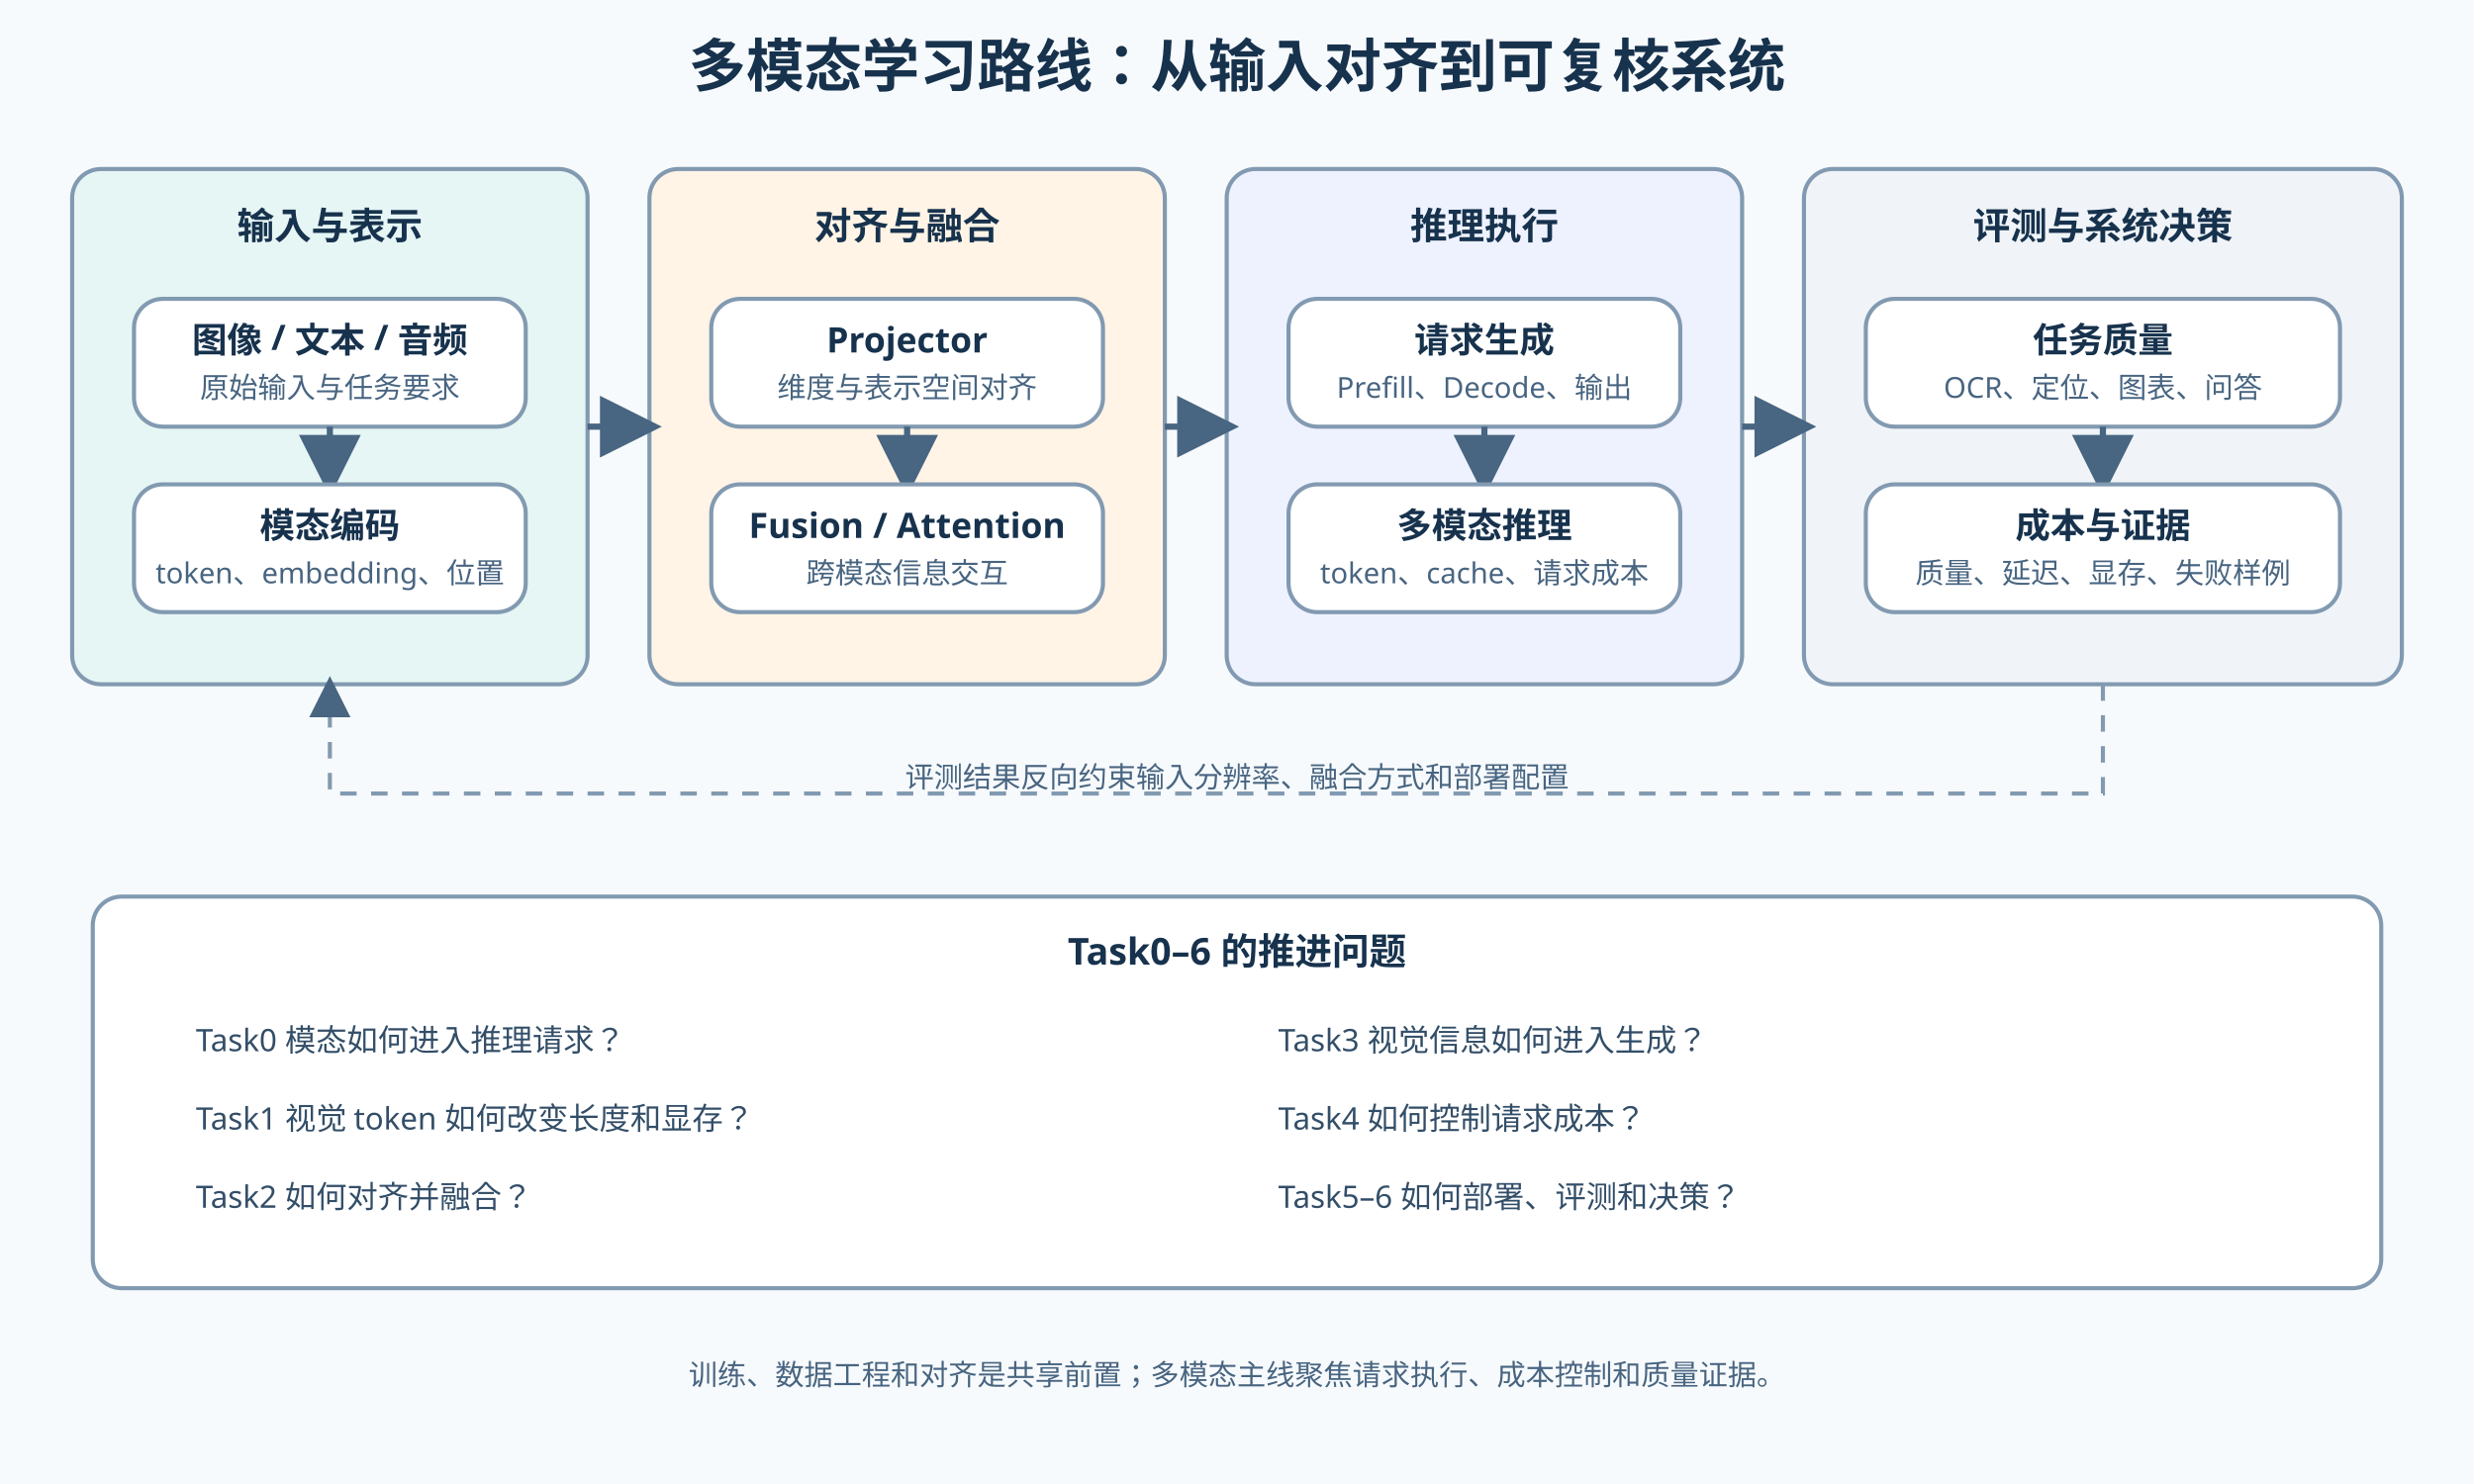
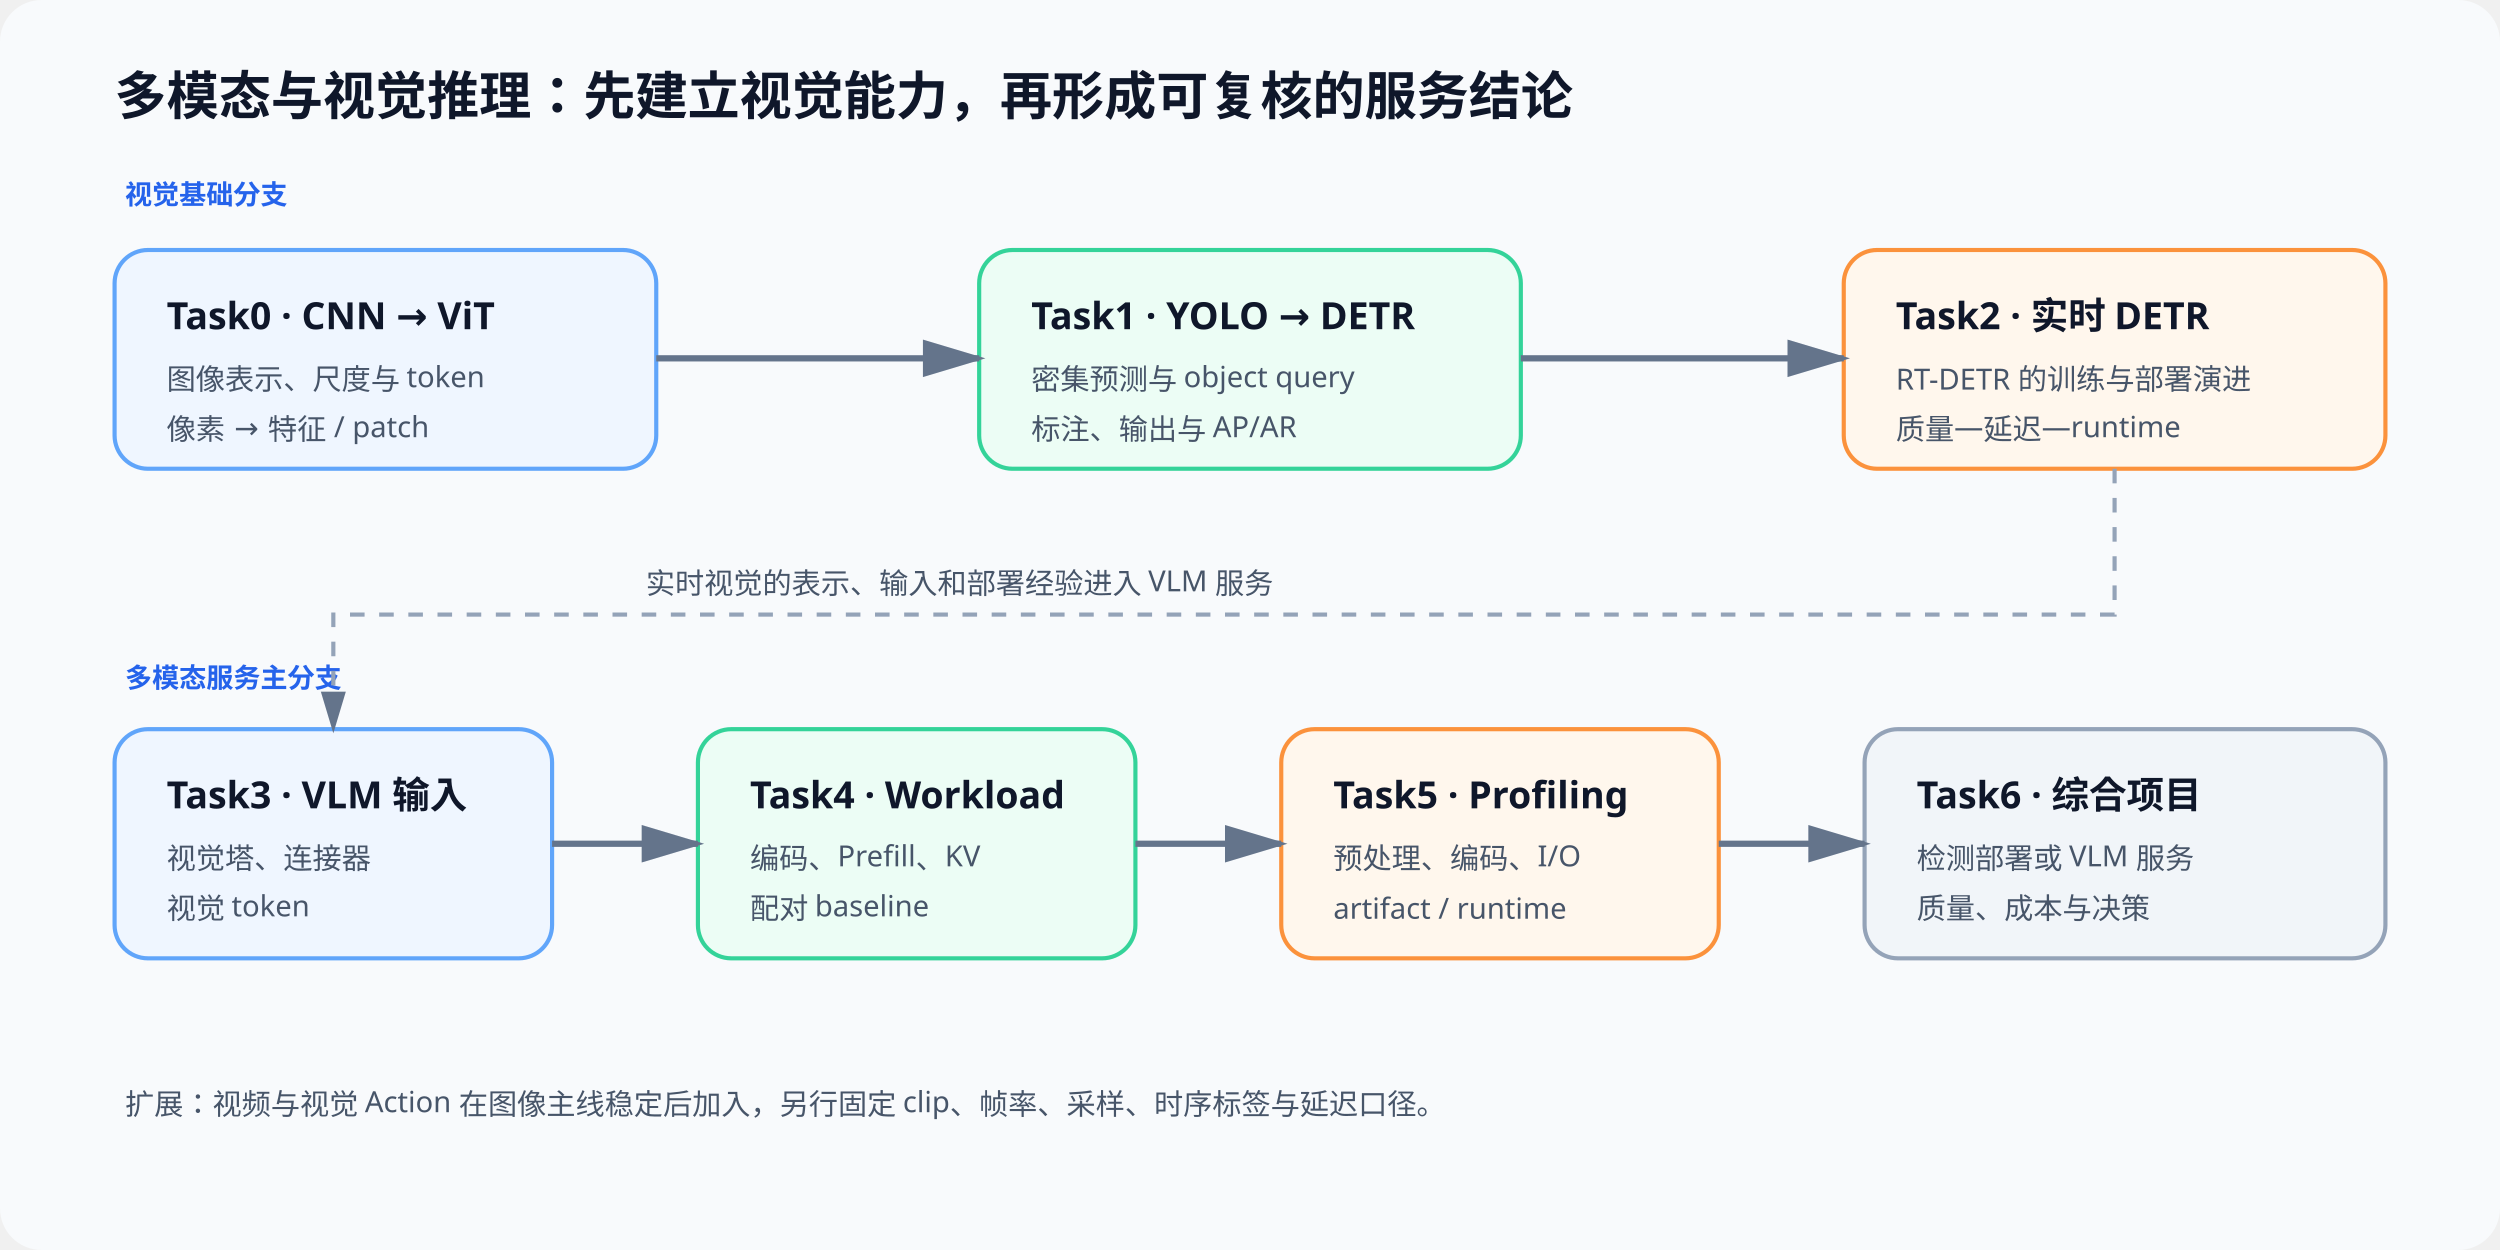
- <svg xmlns="http://www.w3.org/2000/svg" width="1200" height="720" viewBox="0 0 1200 720">
+ <svg xmlns="http://www.w3.org/2000/svg" width="1200" height="600" viewBox="0 0 1200 600" role="img" aria-labelledby="title desc">
+   <style>.bg{fill:#f8fafc}.box{stroke-width:2;rx:16}.blue{fill:#eff6ff;stroke:#60a5fa}.green{fill:#ecfdf5;stroke:#34d399}.orange{fill:#fff7ed;stroke:#fb923c}.slate{fill:#f1f5f9;stroke:#94a3b8}.line{stroke:#64748b;stroke-width:3;fill:none;marker-end:url(#a)}.dash{stroke:#94a3b8;stroke-width:2;stroke-dasharray:7 7;fill:none;marker-end:url(#a)}.title{font:700 25px sans-serif;fill:#0f172a}.h{font:700 18px sans-serif;fill:#0f172a}.s{font:14px sans-serif;fill:#475569}.tag{font:700 13px sans-serif;fill:#2563eb}</style>
  <defs>
-     <marker id="arrow" markerWidth="10" markerHeight="10" refX="8" refY="5" orient="auto">
-       <path d="M0,0 L10,5 L0,10 Z" fill="#486581" />
+     <marker id="a" markerWidth="10" markerHeight="10" refX="9" refY="3" orient="auto">
+       <path d="M0 0L10 3L0 6z" fill="#64748b" />
    </marker>
-     <style>
-       .title{font:700 28px sans-serif;fill:#17324d}.group{font:700 18px sans-serif;fill:#17324d}.node{font:700 17px sans-serif;fill:#17324d}.text{font:15px sans-serif;fill:#334e68}.small{font:14px sans-serif;fill:#486581}.box{stroke:#829ab1;stroke-width:2;rx:14}.line{stroke:#486581;stroke-width:3;fill:none;marker-end:url(#arrow)}.dash{stroke:#829ab1;stroke-width:2;stroke-dasharray:8 7;fill:none;marker-end:url(#arrow)}
-     </style>
  </defs>
-   <rect width="1200" height="720" fill="#f7fafc" />
-   <text x="600" y="42" text-anchor="middle" class="title">多模态学习路线：从输入对齐到可复核系统</text>
-   <rect x="35" y="82" width="250" height="250" fill="#e6f6f5" class="box" />
-   <text x="160" y="116" text-anchor="middle" class="group">输入与表示</text>
-   <rect x="65" y="145" width="190" height="62" fill="#ffffff" class="box" />
-   <text x="160" y="171" text-anchor="middle" class="node">图像 / 文本 / 音频</text>
-   <text x="160" y="193" text-anchor="middle" class="small">原始输入与任务要求</text>
-   <path d="M160 207 V235" class="line" />
-   <rect x="65" y="235" width="190" height="62" fill="#ffffff" class="box" />
-   <text x="160" y="261" text-anchor="middle" class="node">模态编码</text>
-   <text x="160" y="283" text-anchor="middle" class="small">token、embedding、位置</text>
-   <rect x="315" y="82" width="250" height="250" fill="#fff4e6" class="box" />
-   <text x="440" y="116" text-anchor="middle" class="group">对齐与融合</text>
-   <rect x="345" y="145" width="190" height="62" fill="#ffffff" class="box" />
-   <text x="440" y="171" text-anchor="middle" class="node">Projector</text>
-   <text x="440" y="193" text-anchor="middle" class="small">维度与表示空间对齐</text>
-   <path d="M440 207 V235" class="line" />
-   <rect x="345" y="235" width="190" height="62" fill="#ffffff" class="box" />
-   <text x="440" y="261" text-anchor="middle" class="node">Fusion / Attention</text>
-   <text x="440" y="283" text-anchor="middle" class="small">跨模态信息交互</text>
-   <rect x="595" y="82" width="250" height="250" fill="#eef2ff" class="box" />
-   <text x="720" y="116" text-anchor="middle" class="group">推理执行</text>
-   <rect x="625" y="145" width="190" height="62" fill="#ffffff" class="box" />
-   <text x="720" y="171" text-anchor="middle" class="node">请求生成</text>
-   <text x="720" y="193" text-anchor="middle" class="small">Prefill、Decode、输出</text>
-   <path d="M720 207 V235" class="line" />
-   <rect x="625" y="235" width="190" height="62" fill="#ffffff" class="box" />
-   <text x="720" y="261" text-anchor="middle" class="node">多模态推理</text>
-   <text x="720" y="283" text-anchor="middle" class="small">token、cache、请求成本</text>
-   <rect x="875" y="82" width="290" height="250" fill="#f0f4f8" class="box" />
-   <text x="1020" y="116" text-anchor="middle" class="group">评测与系统决策</text>
-   <rect x="905" y="145" width="230" height="62" fill="#ffffff" class="box" />
-   <text x="1020" y="171" text-anchor="middle" class="node">任务质量</text>
-   <text x="1020" y="193" text-anchor="middle" class="small">OCR、定位、图表、问答</text>
-   <path d="M1020 207 V235" class="line" />
-   <rect x="905" y="235" width="230" height="62" fill="#ffffff" class="box" />
-   <text x="1020" y="261" text-anchor="middle" class="node">成本与证据</text>
-   <text x="1020" y="283" text-anchor="middle" class="small">质量、延迟、显存、失败样例</text>
-   <path d="M285 207 H315" class="line" />
-   <path d="M565 207 H595" class="line" />
-   <path d="M845 207 H875" class="line" />
-   <path d="M1020 332 V385 H160 V332" class="dash" />
-   <text x="600" y="382" text-anchor="middle" class="small">评测结果反向约束输入分辨率、融合方式和部署配置</text>
-   <rect x="45" y="435" width="1110" height="190" fill="#ffffff" class="box" />
-   <text x="600" y="468" text-anchor="middle" class="group">Task0–6 的推进问题</text>
-   <text x="95" y="510" class="text">Task0 模态如何进入推理请求？</text>
-   <text x="95" y="548" class="text">Task1 视觉 token 如何改变长度和显存？</text>
-   <text x="95" y="586" class="text">Task2 如何对齐并融合？</text>
-   <text x="620" y="510" class="text">Task3 视觉信息如何进入生成？</text>
-   <text x="620" y="548" class="text">Task4 如何控制请求成本？</text>
-   <text x="620" y="586" class="text">Task5–6 如何部署、评测和决策？</text>
-   <text x="600" y="672" text-anchor="middle" class="small">训练、数据工程和对齐是共享前置；多模态主线聚焦请求执行、成本控制和质量证据。</text>
+   <rect class="bg" width="1200" height="600" rx="20" />
+   <text x="55" y="55" class="title">多模态与视觉推理：先建立视觉能力，再形成可复核的服务结论</text>
+   <text x="60" y="98" class="tag">视觉基础分支</text>
+   <text x="60" y="330" class="tag">多模态服务主分支</text>
+   <rect class="box blue" x="55" y="120" width="260" height="105" />
+   <text x="80" y="158" class="h">Task0 · CNN → ViT</text>
+   <text x="80" y="187" class="s">图像表示、尺度与 token</text>
+   <text x="80" y="211" class="s">像素 → 特征 / patch</text>
+   <rect class="box green" x="470" y="120" width="260" height="105" />
+   <text x="495" y="158" class="h">Task1 · YOLO → DETR</text>
+   <text x="495" y="187" class="s">密集预测与 object query</text>
+   <text x="495" y="211" class="s">标注、输出与 AP/AR</text>
+   <rect class="box orange" x="885" y="120" width="260" height="105" />
+   <text x="910" y="158" class="h">Task2 · 实时 DETR</text>
+   <text x="910" y="187" class="s">RT-DETR 的训练与部署演进</text>
+   <text x="910" y="211" class="s">质量—延迟—runtime</text>
+   <path class="line" d="M315 172H470" />
+   <path class="line" d="M730 172H885" />
+   <rect class="box blue" x="55" y="350" width="210" height="110" />
+   <text x="80" y="388" class="h">Task3 · VLM 输入</text>
+   <text x="80" y="417" class="s">视觉塔、连接器</text>
+   <text x="80" y="441" class="s">视觉 token</text>
+   <rect class="box green" x="335" y="350" width="210" height="110" />
+   <text x="360" y="388" class="h">Task4 · Workload</text>
+   <text x="360" y="417" class="s">编码、Prefill、KV</text>
+   <text x="360" y="441" class="s">配对 baseline</text>
+   <rect class="box orange" x="615" y="350" width="210" height="110" />
+   <text x="640" y="388" class="h">Task5 · Profiling</text>
+   <text x="640" y="417" class="s">预处理、编码、I/O</text>
+   <text x="640" y="441" class="s">artifact / runtime</text>
+   <rect class="box slate" x="895" y="350" width="250" height="110" />
+   <text x="920" y="388" class="h">Task6 · 综合项目</text>
+   <text x="920" y="417" class="s">检测部署或 VLM 服务</text>
+   <text x="920" y="441" class="s">质量、成本与决策</text>
+   <path class="line" d="M265 405H335" />
+   <path class="line" d="M545 405H615" />
+   <path class="line" d="M825 405H895" />
+   <path class="dash" d="M1015 225V295H160V350" />
+   <text x="310" y="285" class="s">实时视觉的表示、输入和部署经验进入 VLM 服务</text>
+   <text x="60" y="535" class="s">扩展：视频与视觉 Action 在图像主线稳定后加入，另行固定 clip、帧率、采样、时序标签与延迟口径。</text>
</svg>
